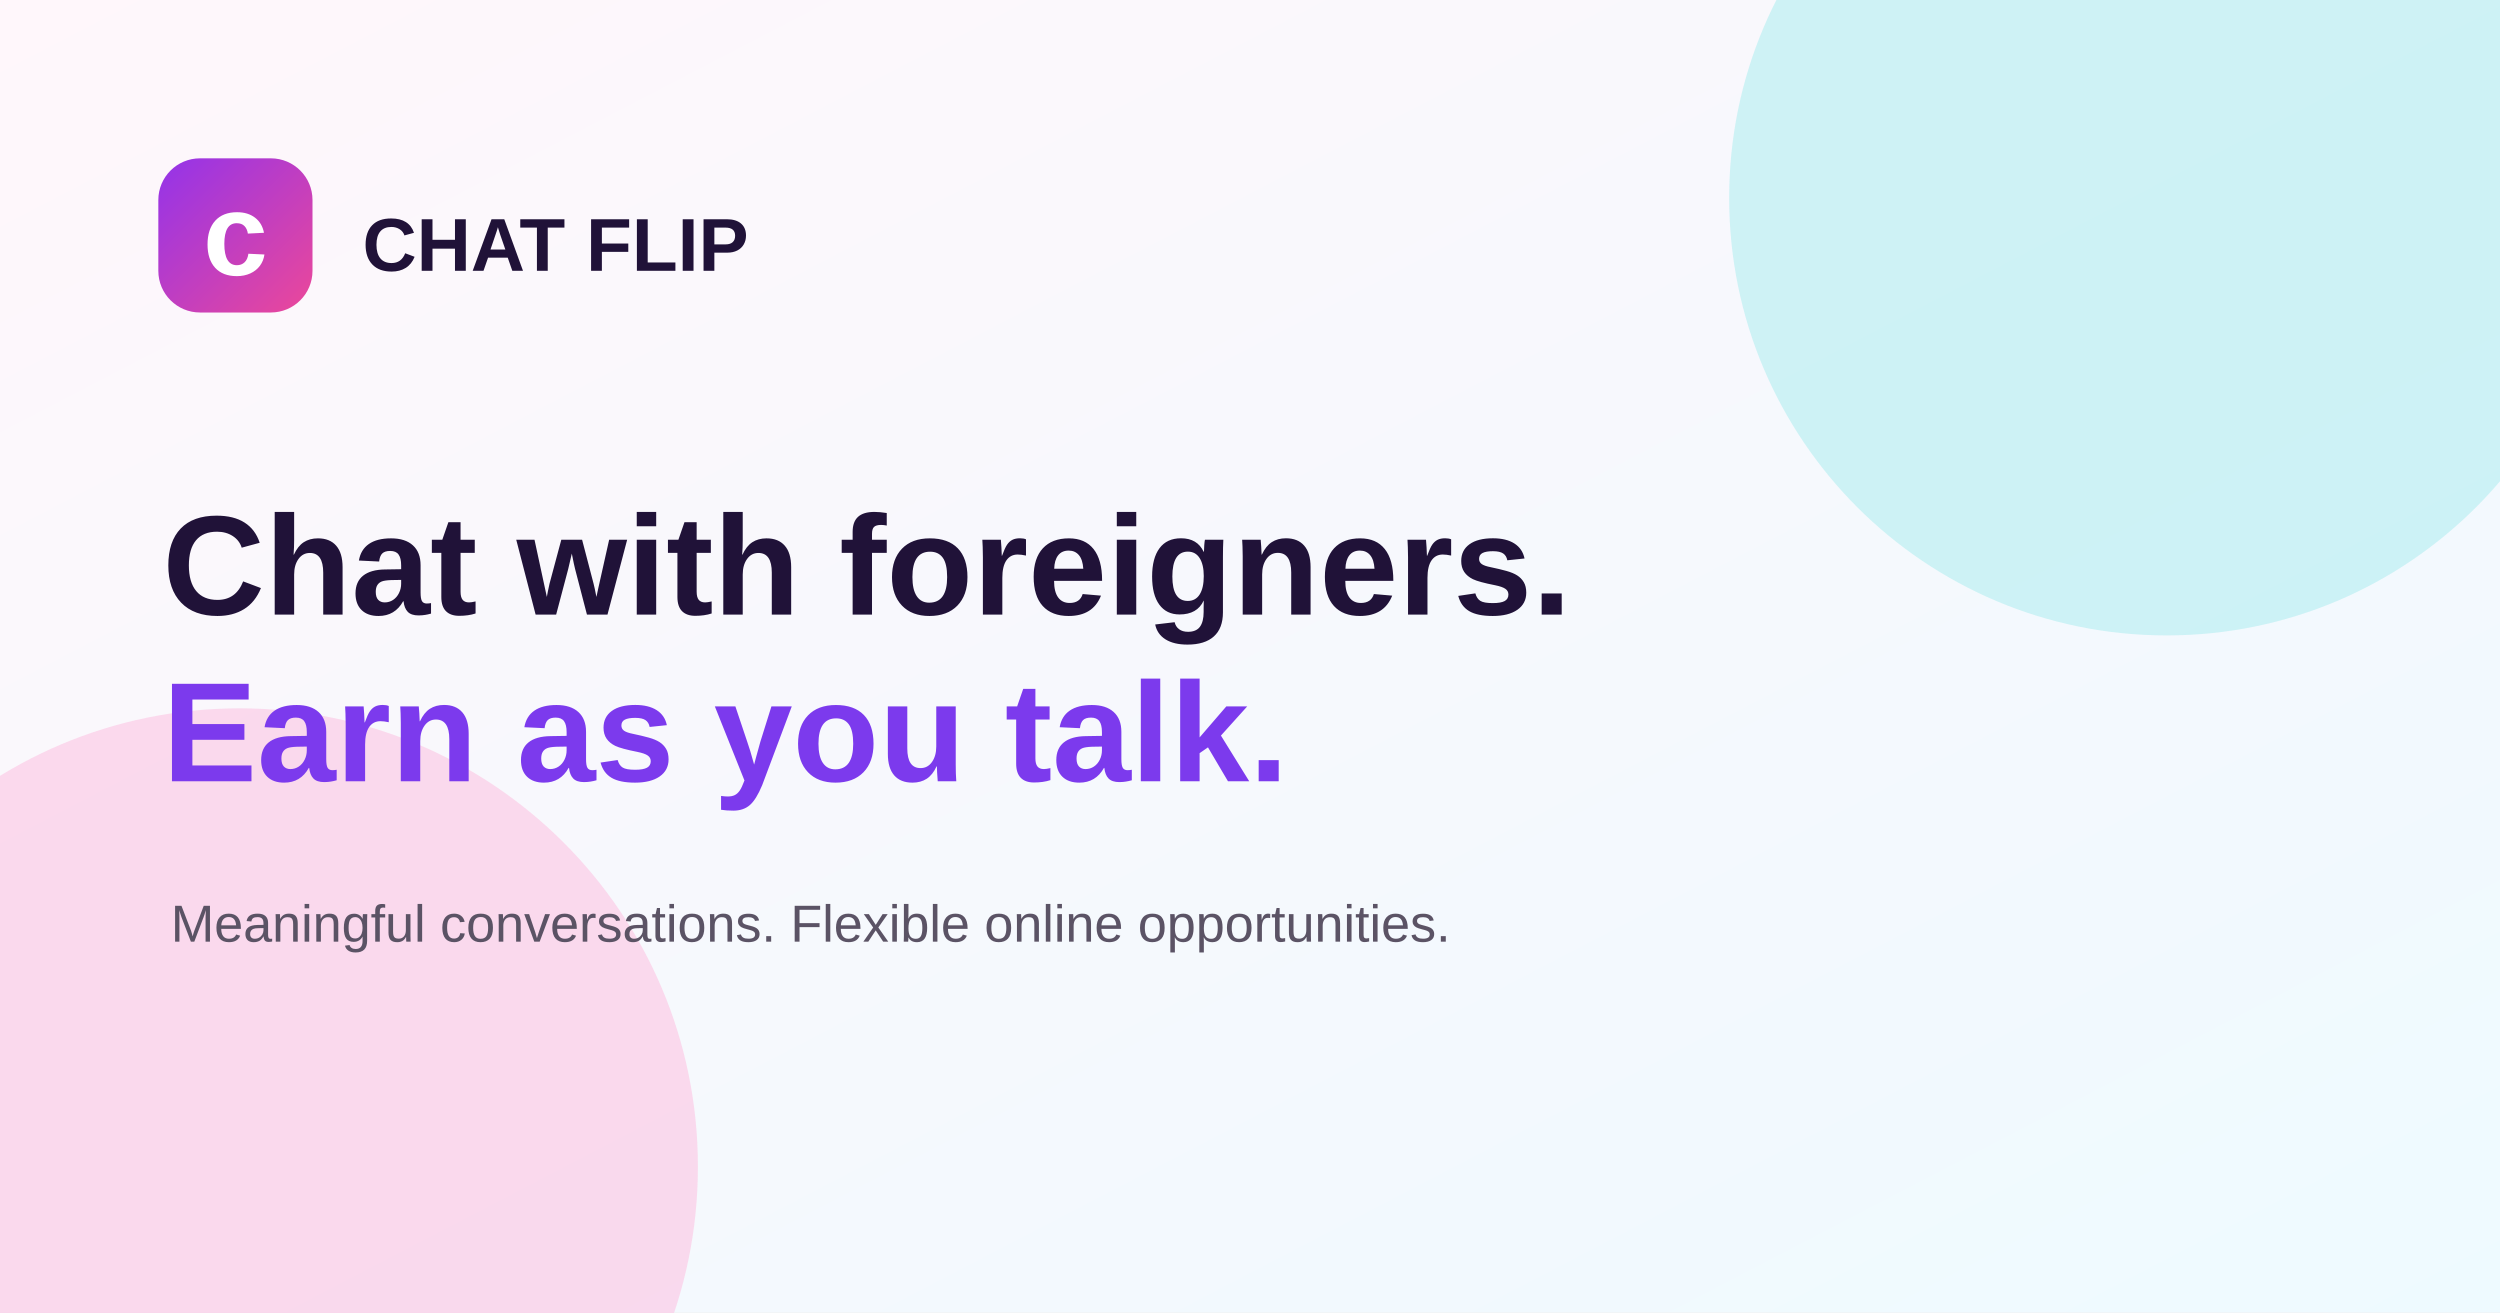
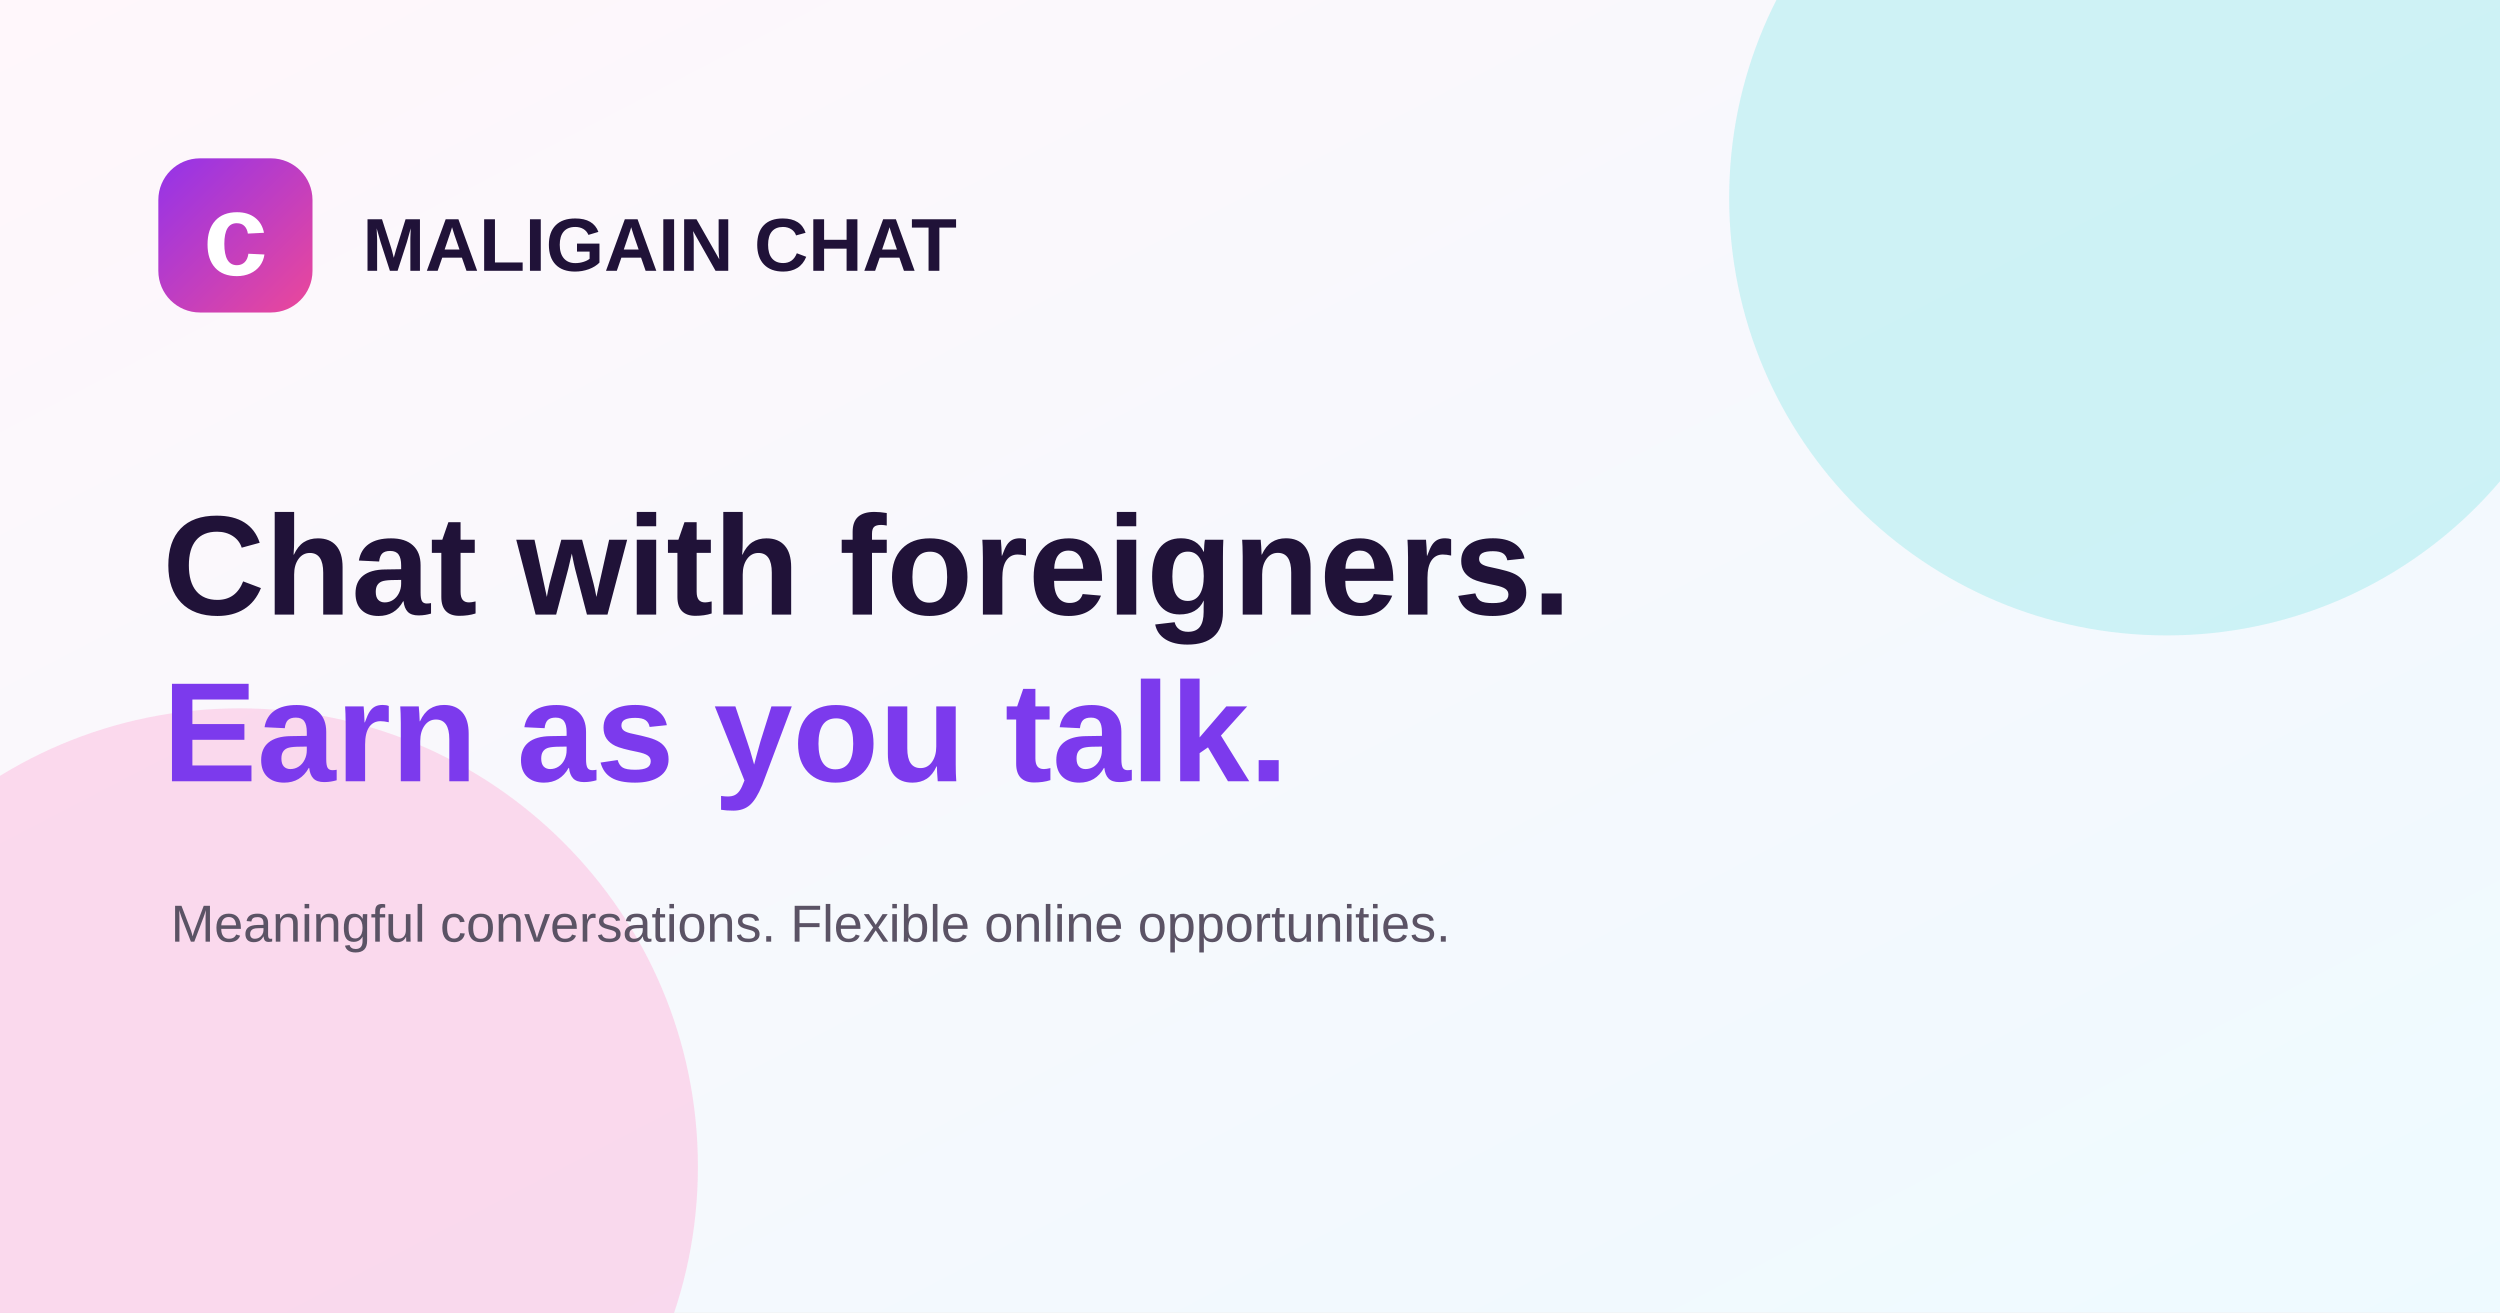
<svg xmlns="http://www.w3.org/2000/svg" width="1200" height="630" viewBox="0 0 1200 630" role="img" aria-labelledby="title desc">
  <defs>
    <linearGradient id="background" x1="0" y1="0" x2="1" y2="1">
      <stop offset="0" stop-color="#fff7fb" />
      <stop offset="1" stop-color="#eefaff" />
    </linearGradient>
    <linearGradient id="accent" x1="0" y1="0" x2="1" y2="1">
      <stop offset="0" stop-color="#9333ea" />
      <stop offset="1" stop-color="#ec4899" />
    </linearGradient>
  </defs>
  <rect width="1200" height="630" fill="url(#background)" />
  <circle cx="1040" cy="95" r="210" fill="#bceff2" opacity=".7" />
  <circle cx="115" cy="560" r="220" fill="#fbcfe8" opacity=".75" />
  <rect x="76" y="76" width="74" height="74" rx="20" fill="url(#accent)" />
  <text x="113" y="132" fill="#fff" font-family="Arial, sans-serif" font-size="56" font-weight="800" text-anchor="middle">c</text>
-   <text x="174" y="130" fill="#201238" font-family="Arial, sans-serif" font-size="36" font-weight="800">CHAT FLIP</text>
+   <text x="174" y="130" fill="#201238" font-family="Arial, sans-serif" font-size="36" font-weight="800">MALIGAIN CHAT</text>
  <text x="78" y="295" fill="#201238" font-family="Arial, sans-serif" font-size="68" font-weight="800">Chat with foreigners.</text>
  <text x="78" y="375" fill="#7c3aed" font-family="Arial, sans-serif" font-size="68" font-weight="800">Earn as you talk.</text>
  <text x="82" y="452" fill="#5b5365" font-family="Arial, sans-serif" font-size="25">Meaningful conversations. Flexible online opportunities.</text>
</svg>
